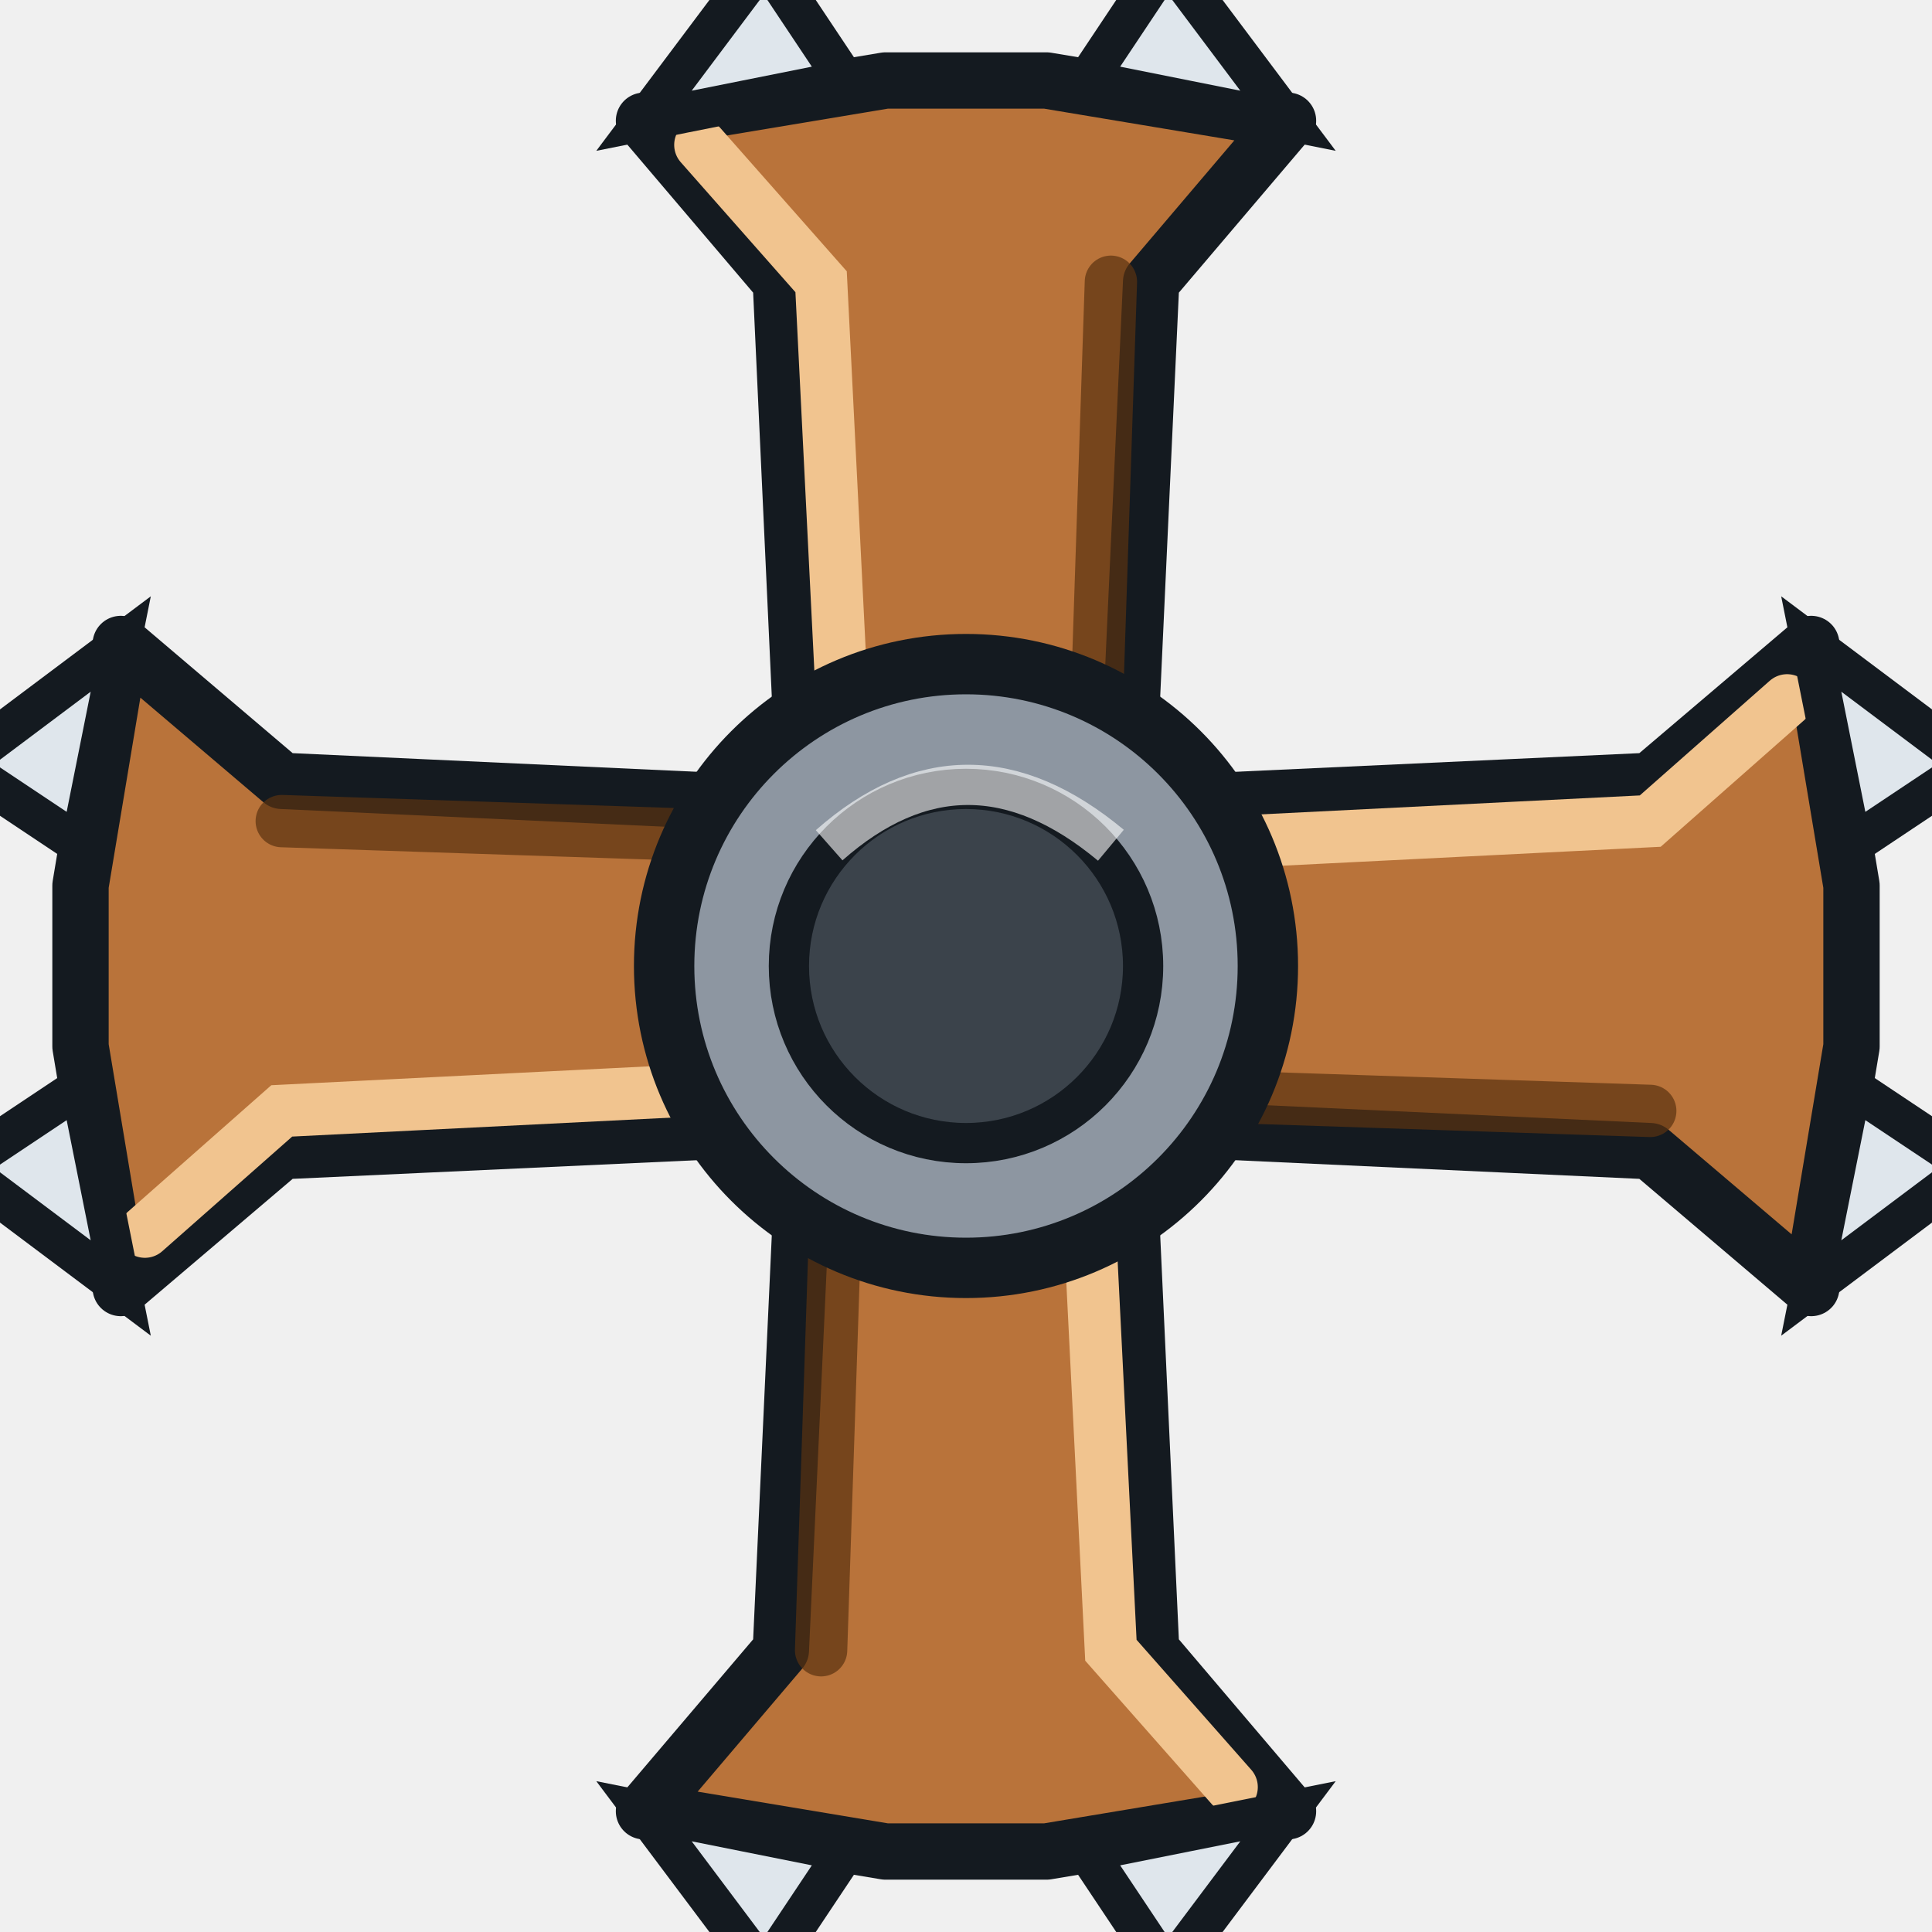
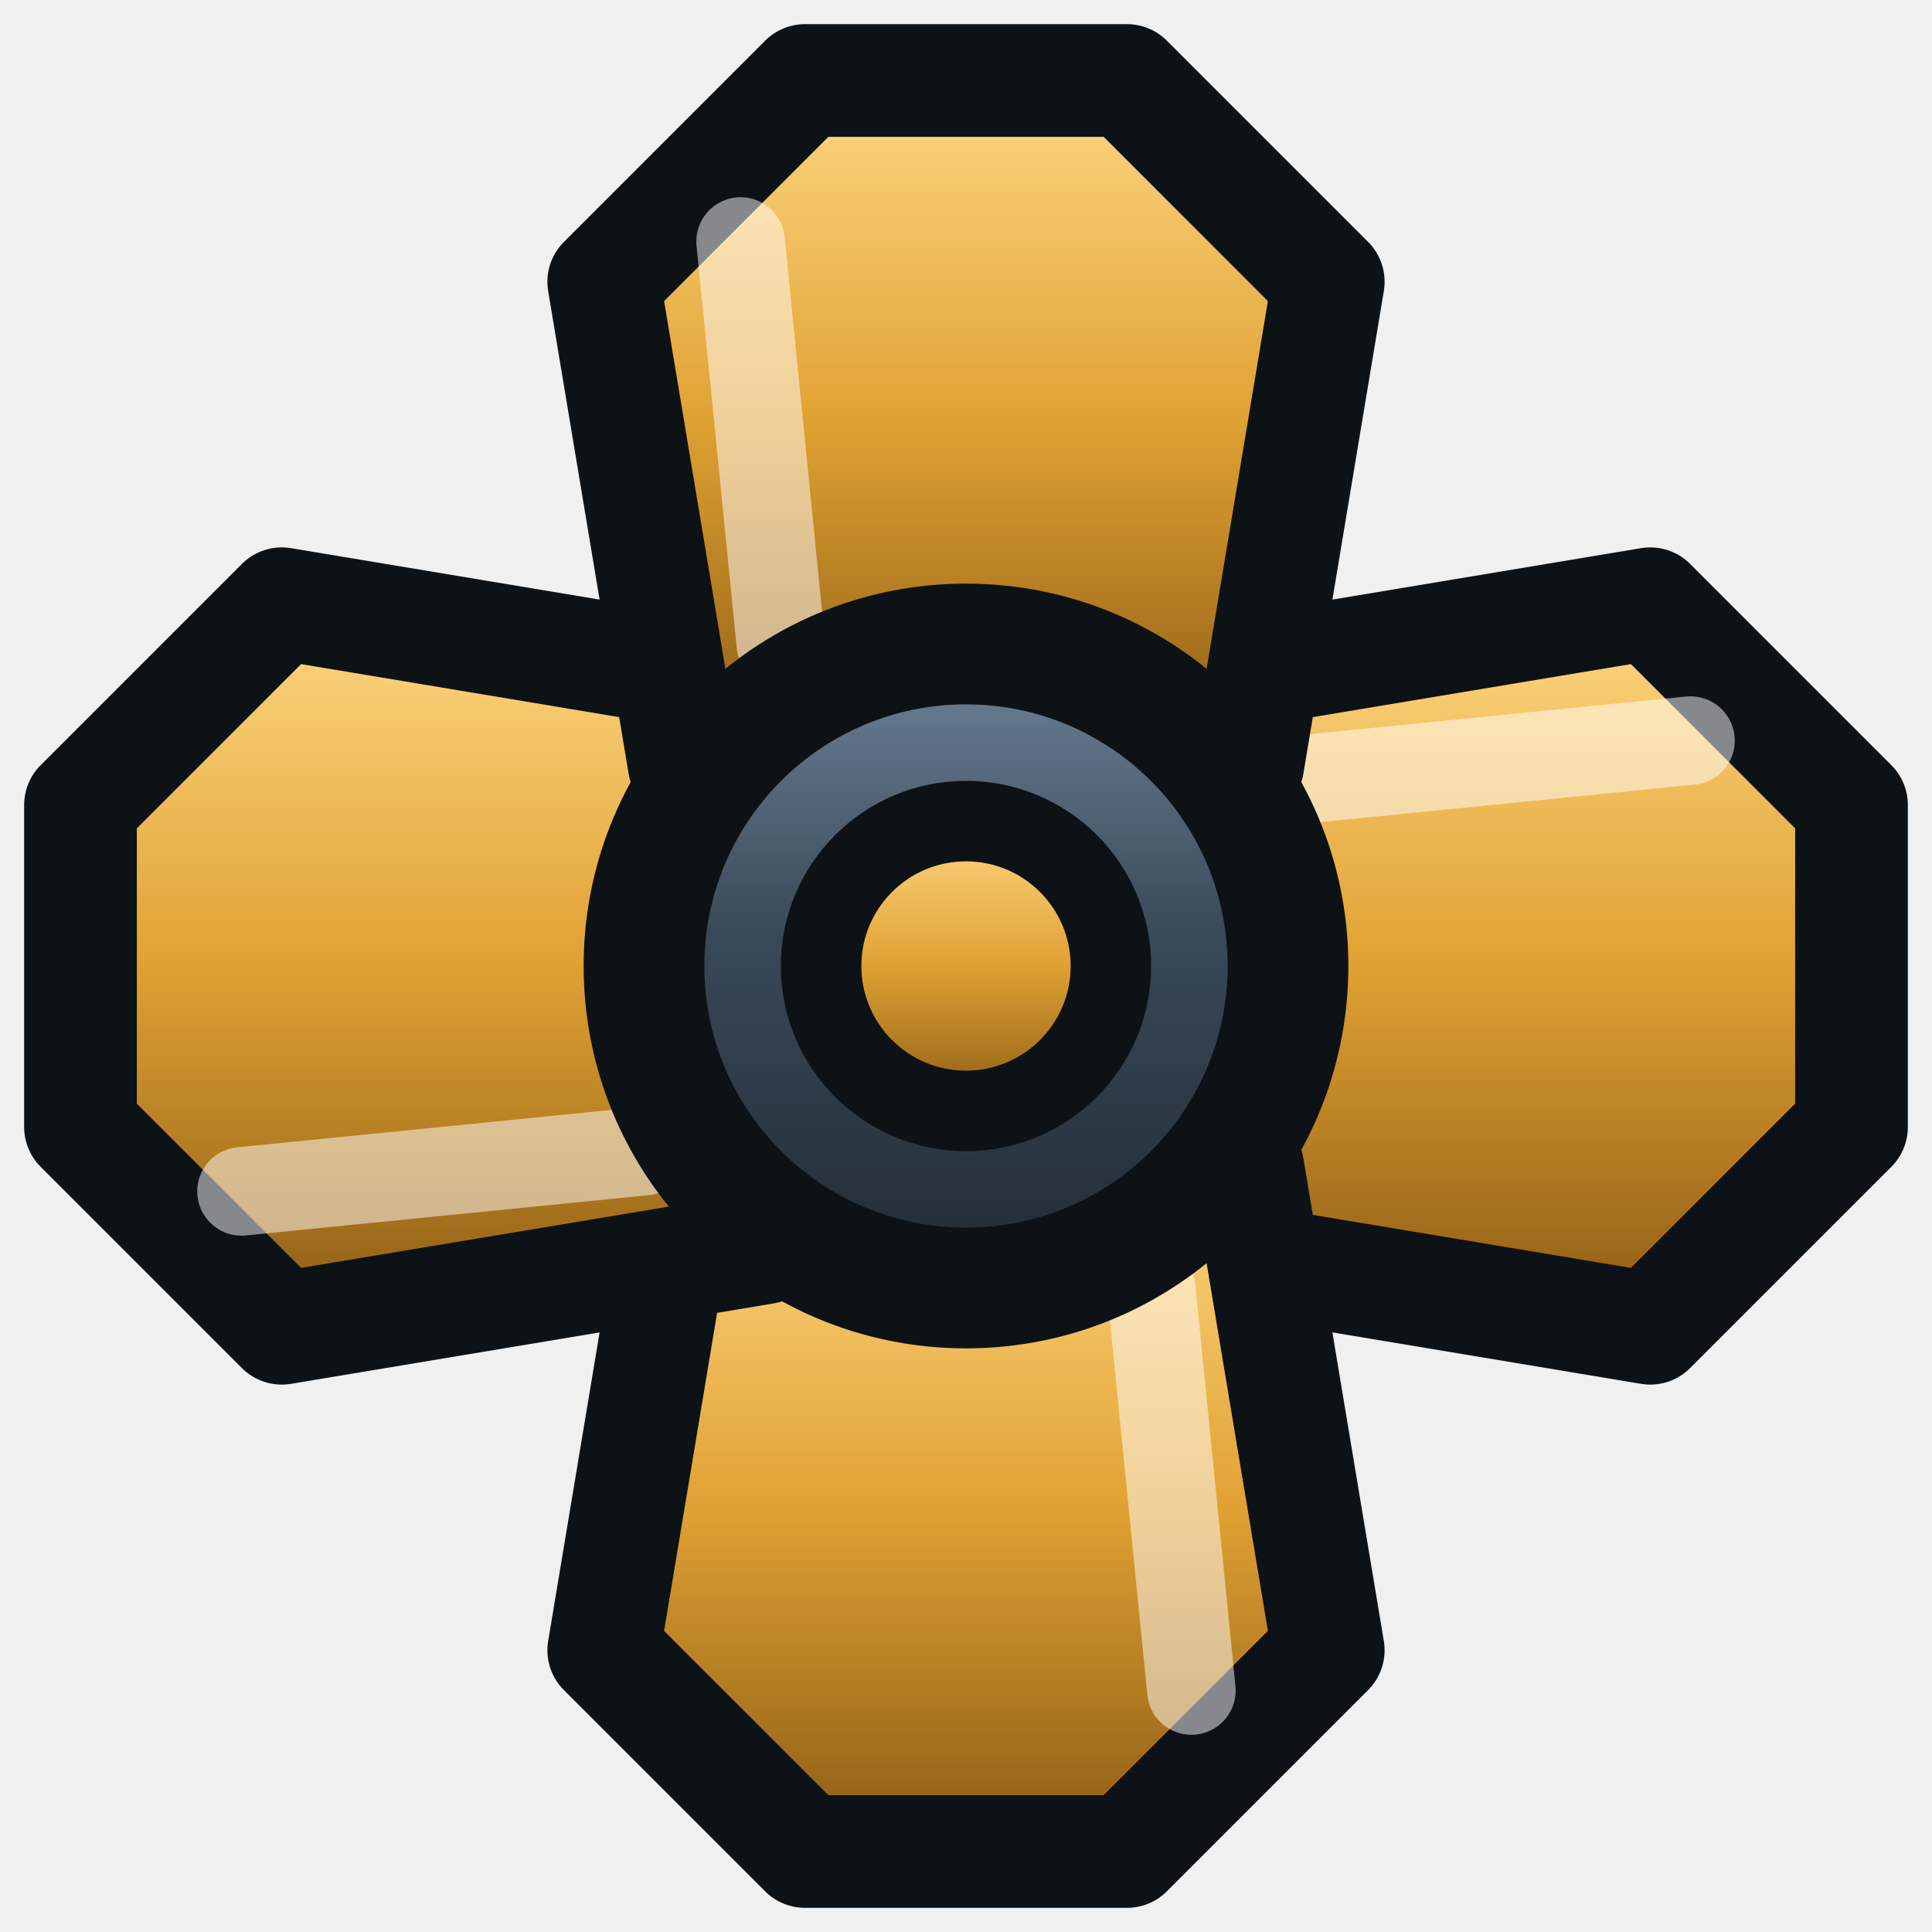
<svg xmlns="http://www.w3.org/2000/svg" viewBox="0 0 48 48" width="48" height="48">
-   <path d="M28 20 L41 19.4 L45 16 L46 22 L46 26 L45 32 L41 28.6 L28 28 Z" fill="#b9733a" stroke="#141a20" stroke-width="1.4" stroke-linejoin="round" />
-   <path d="M29 21 L41 20.4 L44.4 17.4" fill="none" stroke="#f1c48f" stroke-width="1.3" stroke-linecap="round" />
-   <path d="M29 27.2 L41 27.6" fill="none" stroke="#5a3210" stroke-opacity=".7" stroke-width="1.3" stroke-linecap="round" />
-   <path d="M45 16 L49 19 L46 21 Z" fill="#dfe6ec" stroke="#141a20" stroke-width="1" />
-   <path d="M45 32 L49 29 L46 27 Z" fill="#dfe6ec" stroke="#141a20" stroke-width="1" />
-   <path d="M28 28 L28.6 41 L32 45 L26 46 L22 46 L16 45 L19.4 41 L20 28 Z" fill="#b9733a" stroke="#141a20" stroke-width="1.4" stroke-linejoin="round" />
-   <path d="M27 29 L27.6 41 L30.6 44.4" fill="none" stroke="#f1c48f" stroke-width="1.3" stroke-linecap="round" />
-   <path d="M20.8 29 L20.4 41" fill="none" stroke="#5a3210" stroke-opacity=".7" stroke-width="1.3" stroke-linecap="round" />
-   <path d="M32 45 L29 49 L27 46 Z" fill="#dfe6ec" stroke="#141a20" stroke-width="1" />
-   <path d="M16 45 L19 49 L21 46 Z" fill="#dfe6ec" stroke="#141a20" stroke-width="1" />
-   <path d="M20 28 L7 28.6 L3 32 L2 26 L2 22 L3 16 L7 19.4 L20 20 Z" fill="#b9733a" stroke="#141a20" stroke-width="1.4" stroke-linejoin="round" />
-   <path d="M19 27 L7 27.6 L3.6 30.6" fill="none" stroke="#f1c48f" stroke-width="1.3" stroke-linecap="round" />
-   <path d="M19 20.8 L7 20.4" fill="none" stroke="#5a3210" stroke-opacity=".7" stroke-width="1.3" stroke-linecap="round" />
-   <path d="M3 32 L-1 29 L2 27 Z" fill="#dfe6ec" stroke="#141a20" stroke-width="1" />
-   <path d="M3 16 L-1 19 L2 21 Z" fill="#dfe6ec" stroke="#141a20" stroke-width="1" />
-   <path d="M20 20 L19.4 7 L16 3 L22 2 L26 2 L32 3 L28.6 7 L28 20 Z" fill="#b9733a" stroke="#141a20" stroke-width="1.4" stroke-linejoin="round" />
-   <path d="M21 19 L20.4 7 L17.4 3.6" fill="none" stroke="#f1c48f" stroke-width="1.3" stroke-linecap="round" />
-   <path d="M27.2 19 L27.6 7" fill="none" stroke="#5a3210" stroke-opacity=".7" stroke-width="1.3" stroke-linecap="round" />
-   <path d="M16 3 L19 -1 L21 2 Z" fill="#dfe6ec" stroke="#141a20" stroke-width="1" />
-   <path d="M32 3 L29 -1 L27 2 Z" fill="#dfe6ec" stroke="#141a20" stroke-width="1" />
-   <circle cx="24" cy="24" r="7.5" fill="#8d96a1" stroke="#141a20" stroke-width="1.5" />
-   <circle cx="24" cy="24" r="4.4" fill="#3b434b" stroke="#141a20" stroke-width="1" />
-   <path d="M20.6 21 Q24 18 27.6 21" fill="none" stroke="#fff" stroke-opacity=".6" stroke-width="1" />
+   <defs>
+     <linearGradient id="dr-steel" x1="0" y1="0" x2="0" y2="1">
+       <stop offset="0" stop-color="#6f8499" />
+       <stop offset="0.45" stop-color="#3a4958" />
+       <stop offset="1" stop-color="#202a33" />
+     </linearGradient>
+     <linearGradient id="dr-steeld" x1="0" y1="0" x2="0" y2="1">
+       <stop offset="0" stop-color="#3b4854" />
+       <stop offset="1" stop-color="#161d24" />
+     </linearGradient>
+     <radialGradient id="dr-plum" cx="0.4" cy="0.3" r="0.85">
+       <stop offset="0" stop-color="#c0728a" />
+       <stop offset="0.55" stop-color="#6b3547" />
+       <stop offset="1" stop-color="#361823" />
+     </radialGradient>
+     <linearGradient id="dr-plumf" x1="0" y1="0" x2="0" y2="1">
+       <stop offset="0" stop-color="#a85b73" />
+       <stop offset="1" stop-color="#4a2230" />
+     </linearGradient>
+     <linearGradient id="dr-amber" x1="0" y1="0" x2="0" y2="1">
+       <stop offset="0" stop-color="#ffd884" />
+       <stop offset="0.5" stop-color="#e0a132" />
+       <stop offset="1" stop-color="#8a5a14" />
+     </linearGradient>
+     <radialGradient id="dr-teal" cx="0.4" cy="0.4" r="0.6">
+       <stop offset="0" stop-color="#effffb" />
+       <stop offset="0.4" stop-color="#52f5cf" />
+       <stop offset="1" stop-color="#0c5c4b" />
+     </radialGradient>
+     <radialGradient id="dr-ember" cx="0.4" cy="0.4" r="0.6">
+       <stop offset="0" stop-color="#fff2d0" />
+       <stop offset="0.35" stop-color="#ff9a4a" />
+       <stop offset="1" stop-color="#8a1d10" />
+     </radialGradient>
+   </defs>
+   <path d="M29 17 L41 15 L46 20 L46 28 L41 33 L29 31 Z" fill="url(#dr-amber)" stroke="#0d1217" stroke-width="2.8" stroke-linejoin="round" stroke-linecap="round" />
+   <path d="M32 19.4 L42 18.4" stroke="#fff" stroke-opacity=".5" stroke-width="2.2" stroke-linecap="round" />
+   <path d="M31 29 L33 41 L28 46 L20 46 L15 41 L17 29 Z" fill="url(#dr-amber)" stroke="#0d1217" stroke-width="2.8" stroke-linejoin="round" stroke-linecap="round" />
+   <path d="M28.6 32 L29.6 42" stroke="#fff" stroke-opacity=".5" stroke-width="2.2" stroke-linecap="round" />
+   <path d="M19 31 L7 33 L2 28 L2 20 L7 15 L19 17 Z" fill="url(#dr-amber)" stroke="#0d1217" stroke-width="2.8" stroke-linejoin="round" stroke-linecap="round" />
+   <path d="M16 28.6 L6 29.6" stroke="#fff" stroke-opacity=".5" stroke-width="2.2" stroke-linecap="round" />
+   <path d="M17 19 L15 7 L20 2 L28 2 L33 7 L31 19 Z" fill="url(#dr-amber)" stroke="#0d1217" stroke-width="2.8" stroke-linejoin="round" stroke-linecap="round" />
+   <path d="M19.4 16 L18.4 6" stroke="#fff" stroke-opacity=".5" stroke-width="2.2" stroke-linecap="round" />
+   <circle cx="24" cy="24" r="8" fill="url(#dr-steel)" stroke="#0d1217" stroke-width="3" />
+   <circle cx="24" cy="24" r="3.6" fill="url(#dr-amber)" stroke="#0d1217" stroke-width="2" />
</svg>
